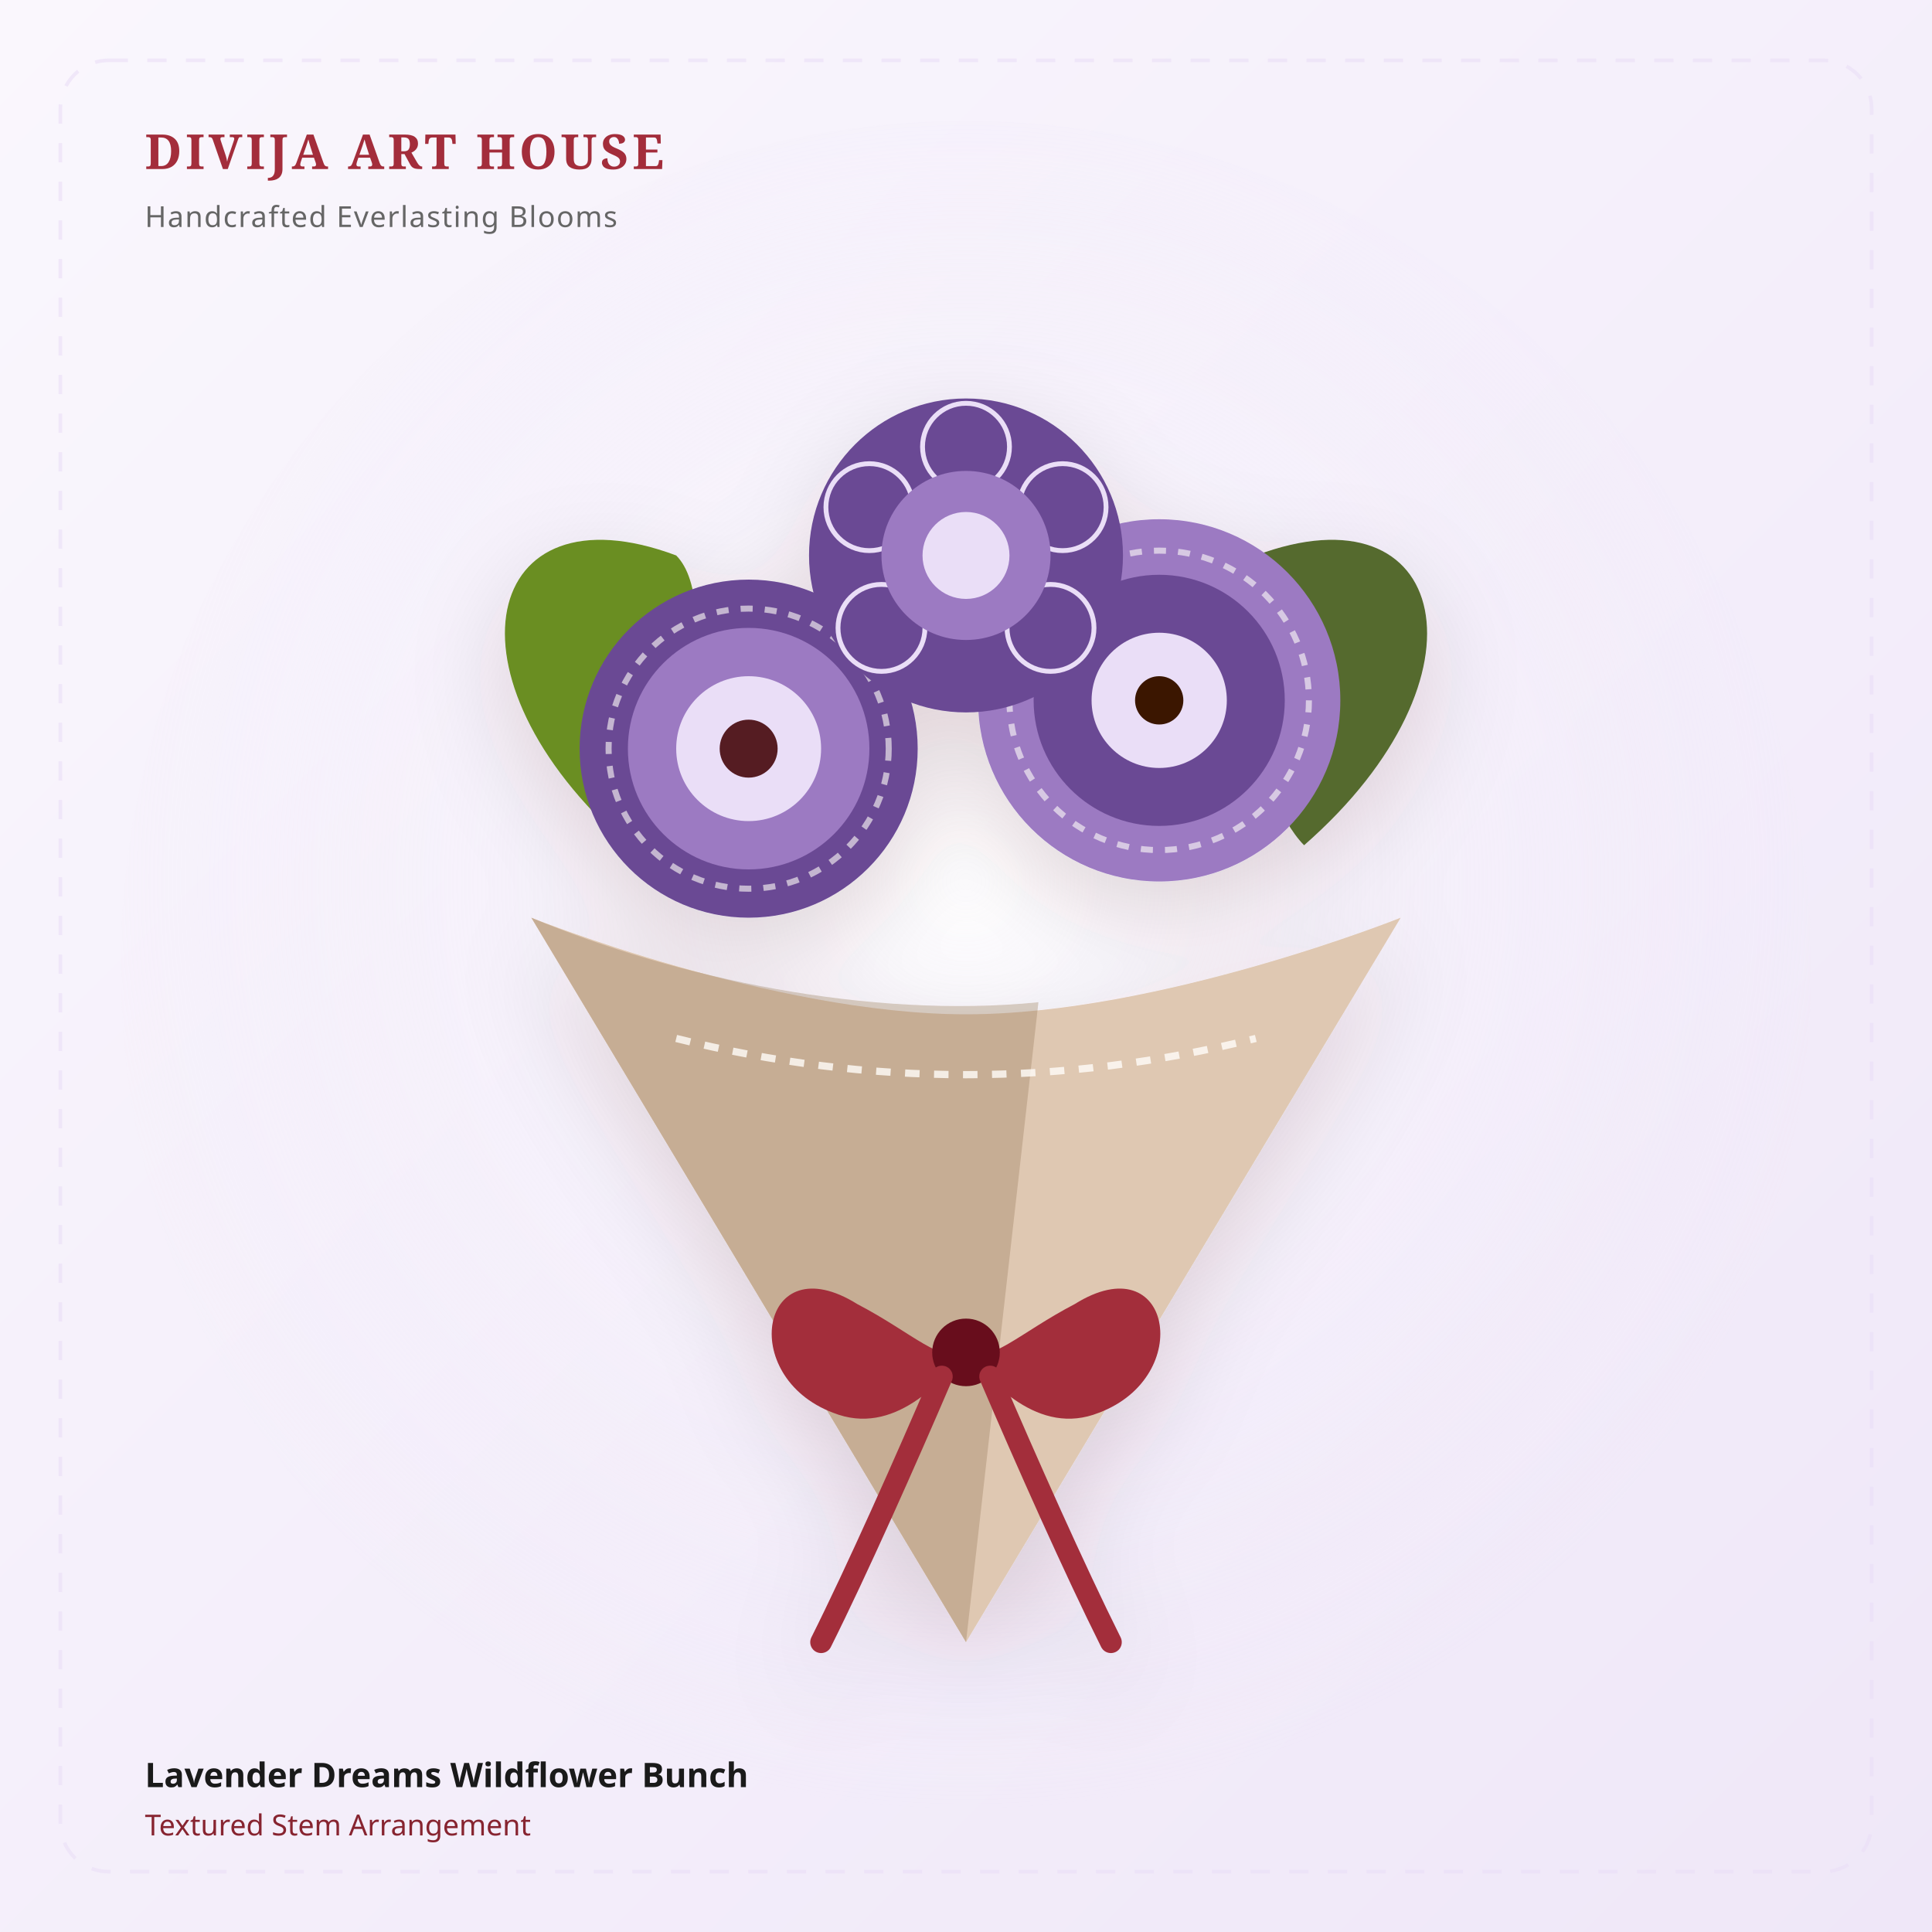
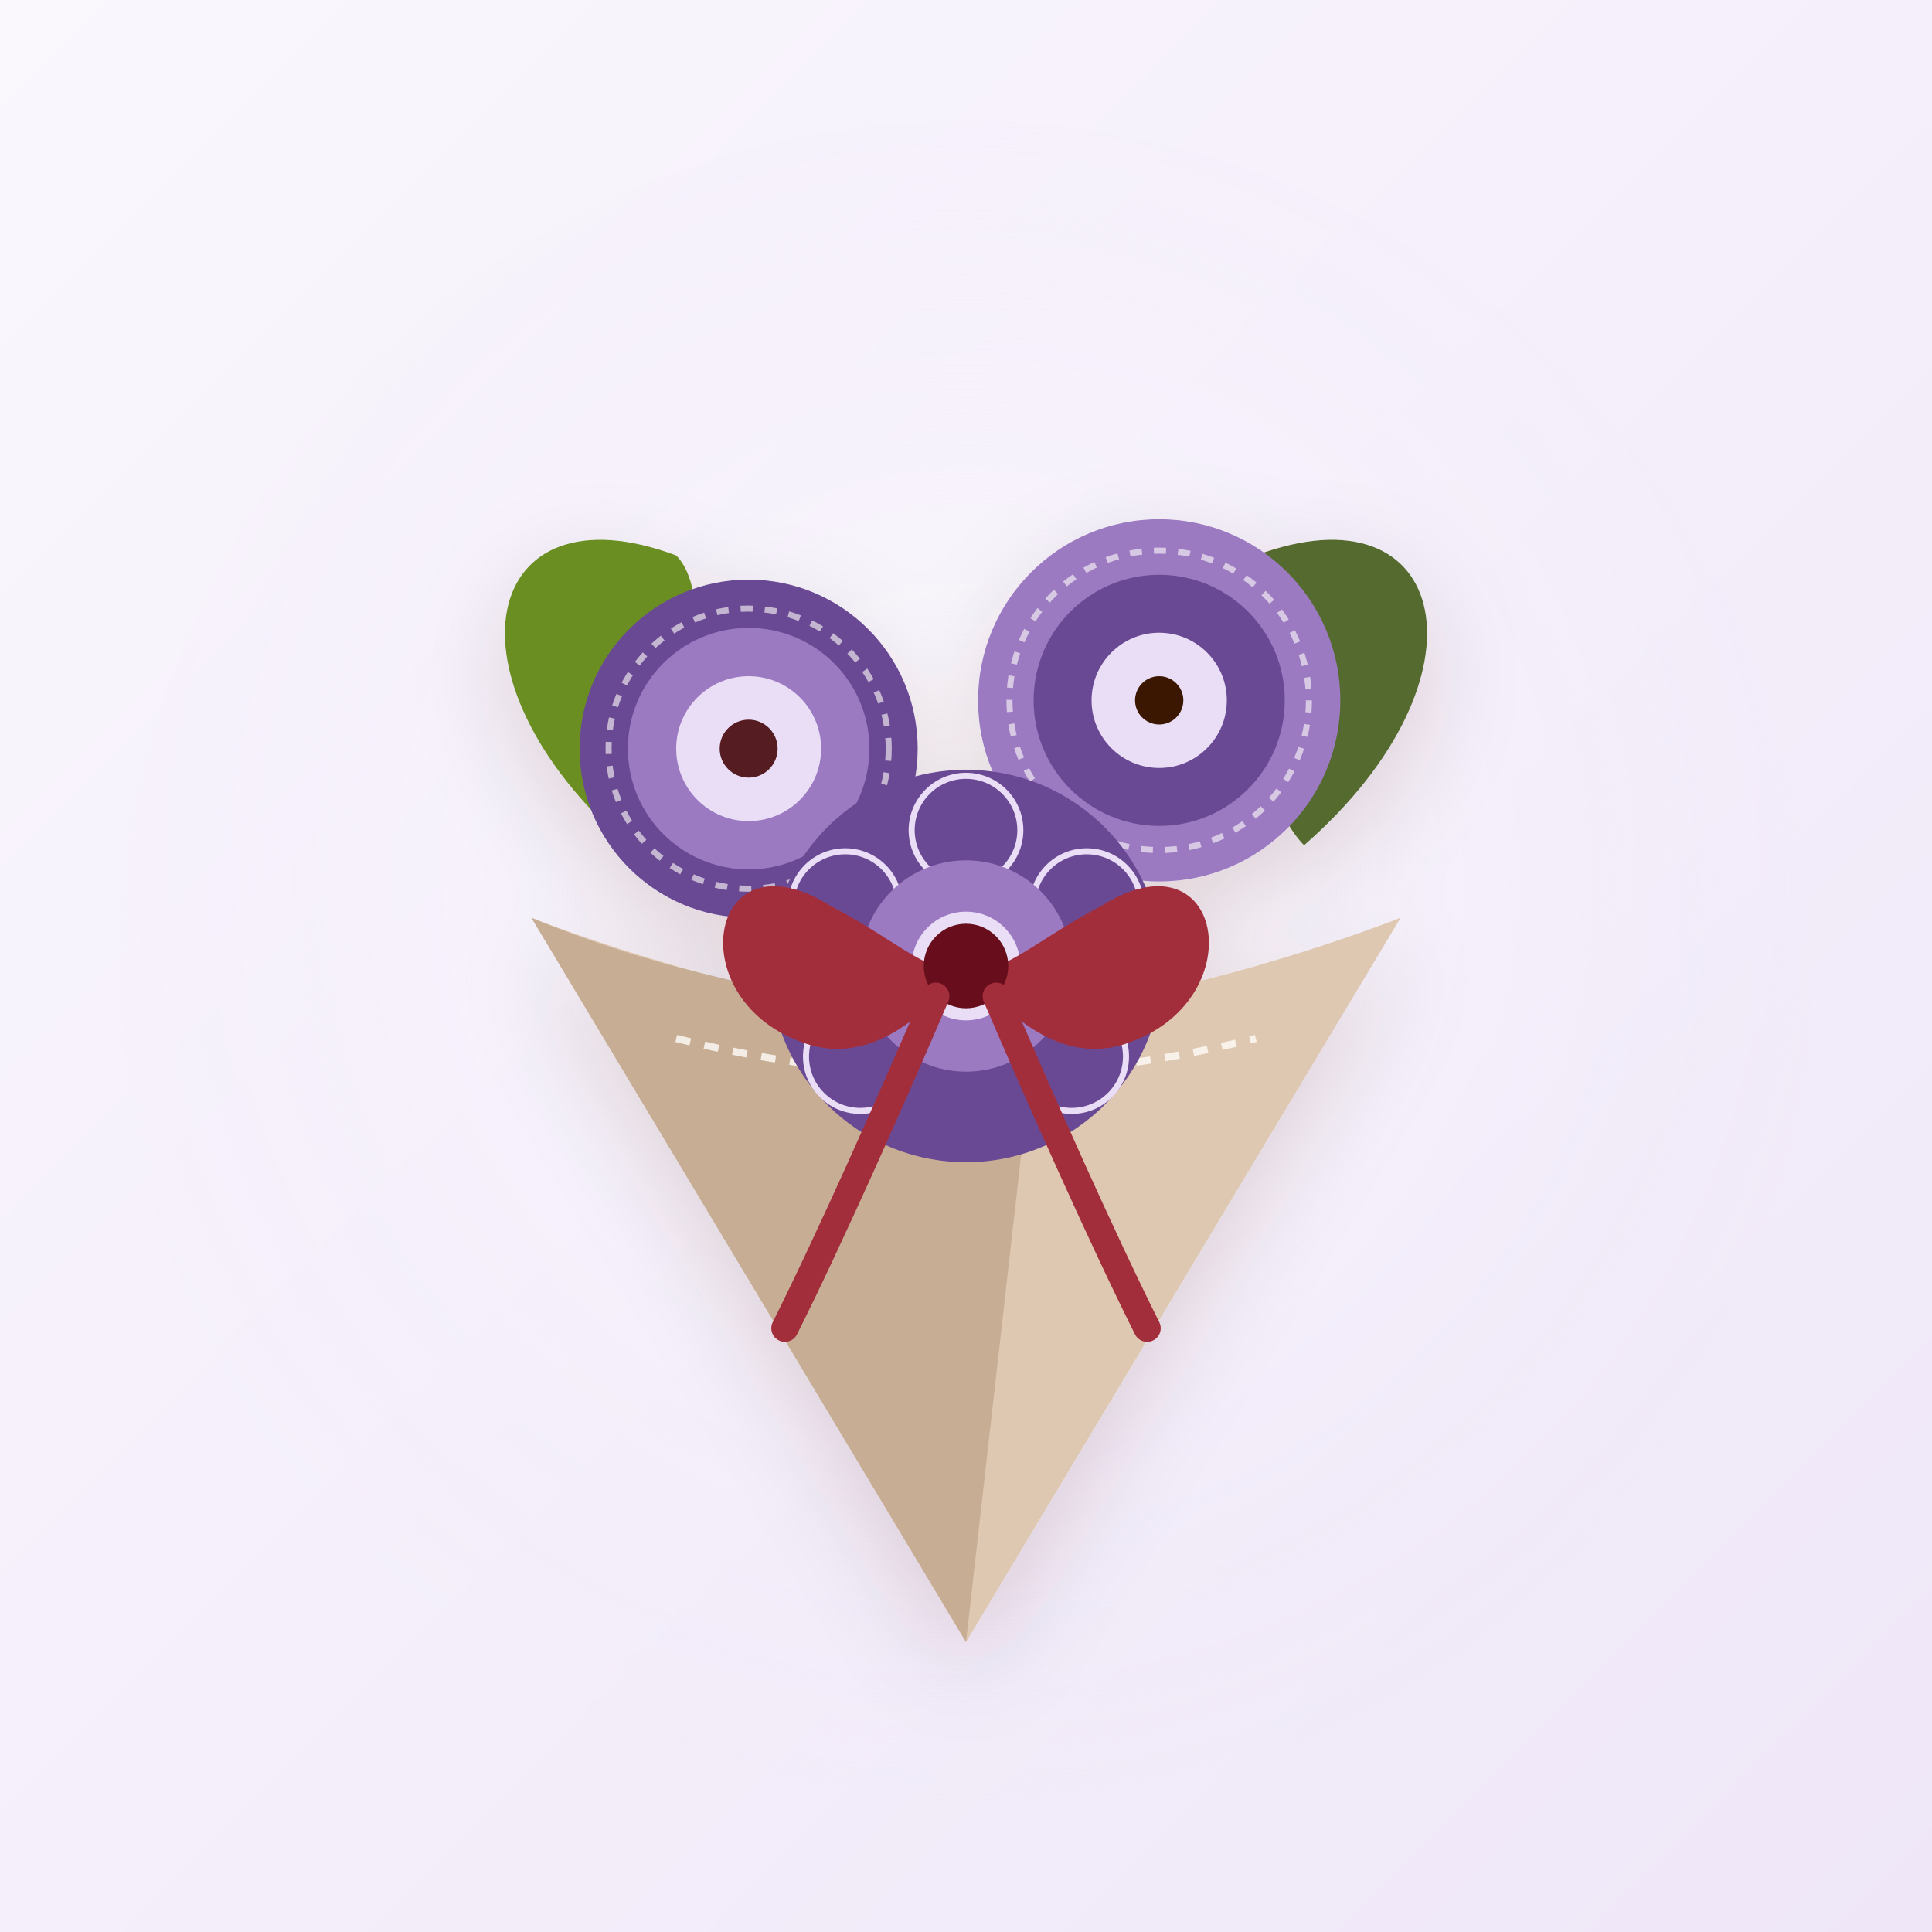
<svg xmlns="http://www.w3.org/2000/svg" viewBox="0 0 800 800" width="100%" height="100%">
  <defs>
    <linearGradient id="lavender-dreams-everlasting-wildflower-bunch-v2-bg" x1="0%" y1="0%" x2="100%" y2="100%">
      <stop offset="0%" stop-color="#FAF7FD" />
      <stop offset="100%" stop-color="#EFE7F8" />
    </linearGradient>
    <radialGradient id="lavender-dreams-everlasting-wildflower-bunch-v2-glow" cx="50%" cy="45%" r="55%">
      <stop offset="0%" stop-color="#FFFFFF" stop-opacity="0.9" />
      <stop offset="100%" stop-color="#EFE7F8" stop-opacity="0" />
    </radialGradient>
    <filter id="lavender-dreams-everlasting-wildflower-bunch-v2-shadow" x="-10%" y="-10%" width="120%" height="120%">
      <feDropShadow dx="0" dy="14" stdDeviation="20" flood-color="#3D1A10" flood-opacity="0.14" />
    </filter>
  </defs>
  <rect width="800" height="800" fill="url(#lavender-dreams-everlasting-wildflower-bunch-v2-bg)" />
  <circle cx="400" cy="400" r="350" fill="url(#lavender-dreams-everlasting-wildflower-bunch-v2-glow)" />
-   <rect x="25" y="25" width="750" height="750" rx="20" fill="none" stroke="#EADEF7" stroke-width="1.5" stroke-dasharray="8,8" opacity="0.6" />
-   <g transform="translate(60, 70)">
-     <text x="0" y="0" font-family="'Playfair Display', Georgia, serif" font-size="20" font-weight="bold" fill="#A32D3B" letter-spacing="1.5">DIVIJA ART HOUSE</text>
-     <text x="0" y="24" font-family="'Poppins', sans-serif" font-size="12" fill="#666666" letter-spacing="0.5">Handcrafted Everlasting Blooms</text>
-   </g>
-   <g transform="translate(60, 740)">
-     <text x="0" y="0" font-family="'Poppins', sans-serif" font-size="14" font-weight="600" fill="#1A1A1A">Lavender Dreams Wildflower Bunch</text>
-     <text x="0" y="20" font-family="'Poppins', sans-serif" font-size="12" fill="#872430">Textured Stem Arrangement</text>
-   </g>
  <g filter="url(#lavender-dreams-everlasting-wildflower-bunch-v2-shadow)">
    <path d="M400 680 L220 380 C220 380 320 420 400 420 C480 420 580 380 580 380 Z" fill="#DFC8B2" />
    <path d="M220 380 L400 680 L430 415 C360 422 280 405 220 380 Z" fill="#997A5B" opacity="0.35" />
    <path d="M280 430 Q400 460 520 430" fill="none" stroke="#FFFDF9" stroke-width="3" stroke-dasharray="6,6" opacity="0.8" />
    <path d="M260 350 C180 280 200 200 280 230 C300 250 280 330 260 350 Z" fill="#6B8E23" />
    <path d="M540 350 C620 280 600 200 520 230 C500 250 520 330 540 350 Z" fill="#556B2F" />
    <g transform="translate(310, 310)">
      <circle cx="0" cy="0" r="70" fill="#6B4A94" />
      <circle cx="0" cy="0" r="50" fill="#9C7AC2" />
      <circle cx="0" cy="0" r="30" fill="#EADEF7" />
      <circle cx="0" cy="0" r="12" fill="#551B22" />
      <circle cx="0" cy="0" r="58" fill="none" stroke="#FFFDF9" stroke-width="2.5" stroke-dasharray="5,5" opacity="0.6" />
    </g>
    <g transform="translate(480, 290)">
      <circle cx="0" cy="0" r="75" fill="#9C7AC2" />
      <circle cx="0" cy="0" r="52" fill="#6B4A94" />
      <circle cx="0" cy="0" r="28" fill="#EADEF7" />
      <circle cx="0" cy="0" r="10" fill="#3A1700" />
      <circle cx="0" cy="0" r="62" fill="none" stroke="#FFFDF9" stroke-width="2.5" stroke-dasharray="5,5" opacity="0.6" />
    </g>
-     <g transform="translate(400, 230)">
+     <g transform="translate(400, 400) scale(1.25)">
      <circle cx="0" cy="0" r="65" fill="#6B4A94" />
      <circle cx="0" cy="-45" r="18" fill="#6B4A94" stroke="#EADEF7" stroke-width="2" />
      <circle cx="40" cy="-20" r="18" fill="#6B4A94" stroke="#EADEF7" stroke-width="2" />
      <circle cx="35" cy="30" r="18" fill="#6B4A94" stroke="#EADEF7" stroke-width="2" />
      <circle cx="-35" cy="30" r="18" fill="#6B4A94" stroke="#EADEF7" stroke-width="2" />
      <circle cx="-40" cy="-20" r="18" fill="#6B4A94" stroke="#EADEF7" stroke-width="2" />
      <circle cx="0" cy="0" r="35" fill="#9C7AC2" />
      <circle cx="0" cy="0" r="18" fill="#EADEF7" />
    </g>
-     <g transform="translate(400, 560)">
+     <g transform="translate(400, 400) scale(1.25)">
      <path d="M-45 -20 C-85 -45 -95 10 -55 25 C-30 35 -10 12 0 0 C10 12 30 35 55 25 C95 10 85 -45 45 -20 C22 -8 10 5 0 0 C-10 5 -22 -8 -45 -20 Z" fill="#A32D3B" />
      <circle cx="0" cy="0" r="14" fill="#67111D" />
      <path d="M-10 10 C-25 45 -45 90 -60 120" fill="none" stroke="#A32D3B" stroke-width="9" stroke-linecap="round" />
      <path d="M10 10 C25 45 45 90 60 120" fill="none" stroke="#A32D3B" stroke-width="9" stroke-linecap="round" />
    </g>
  </g>
</svg>
